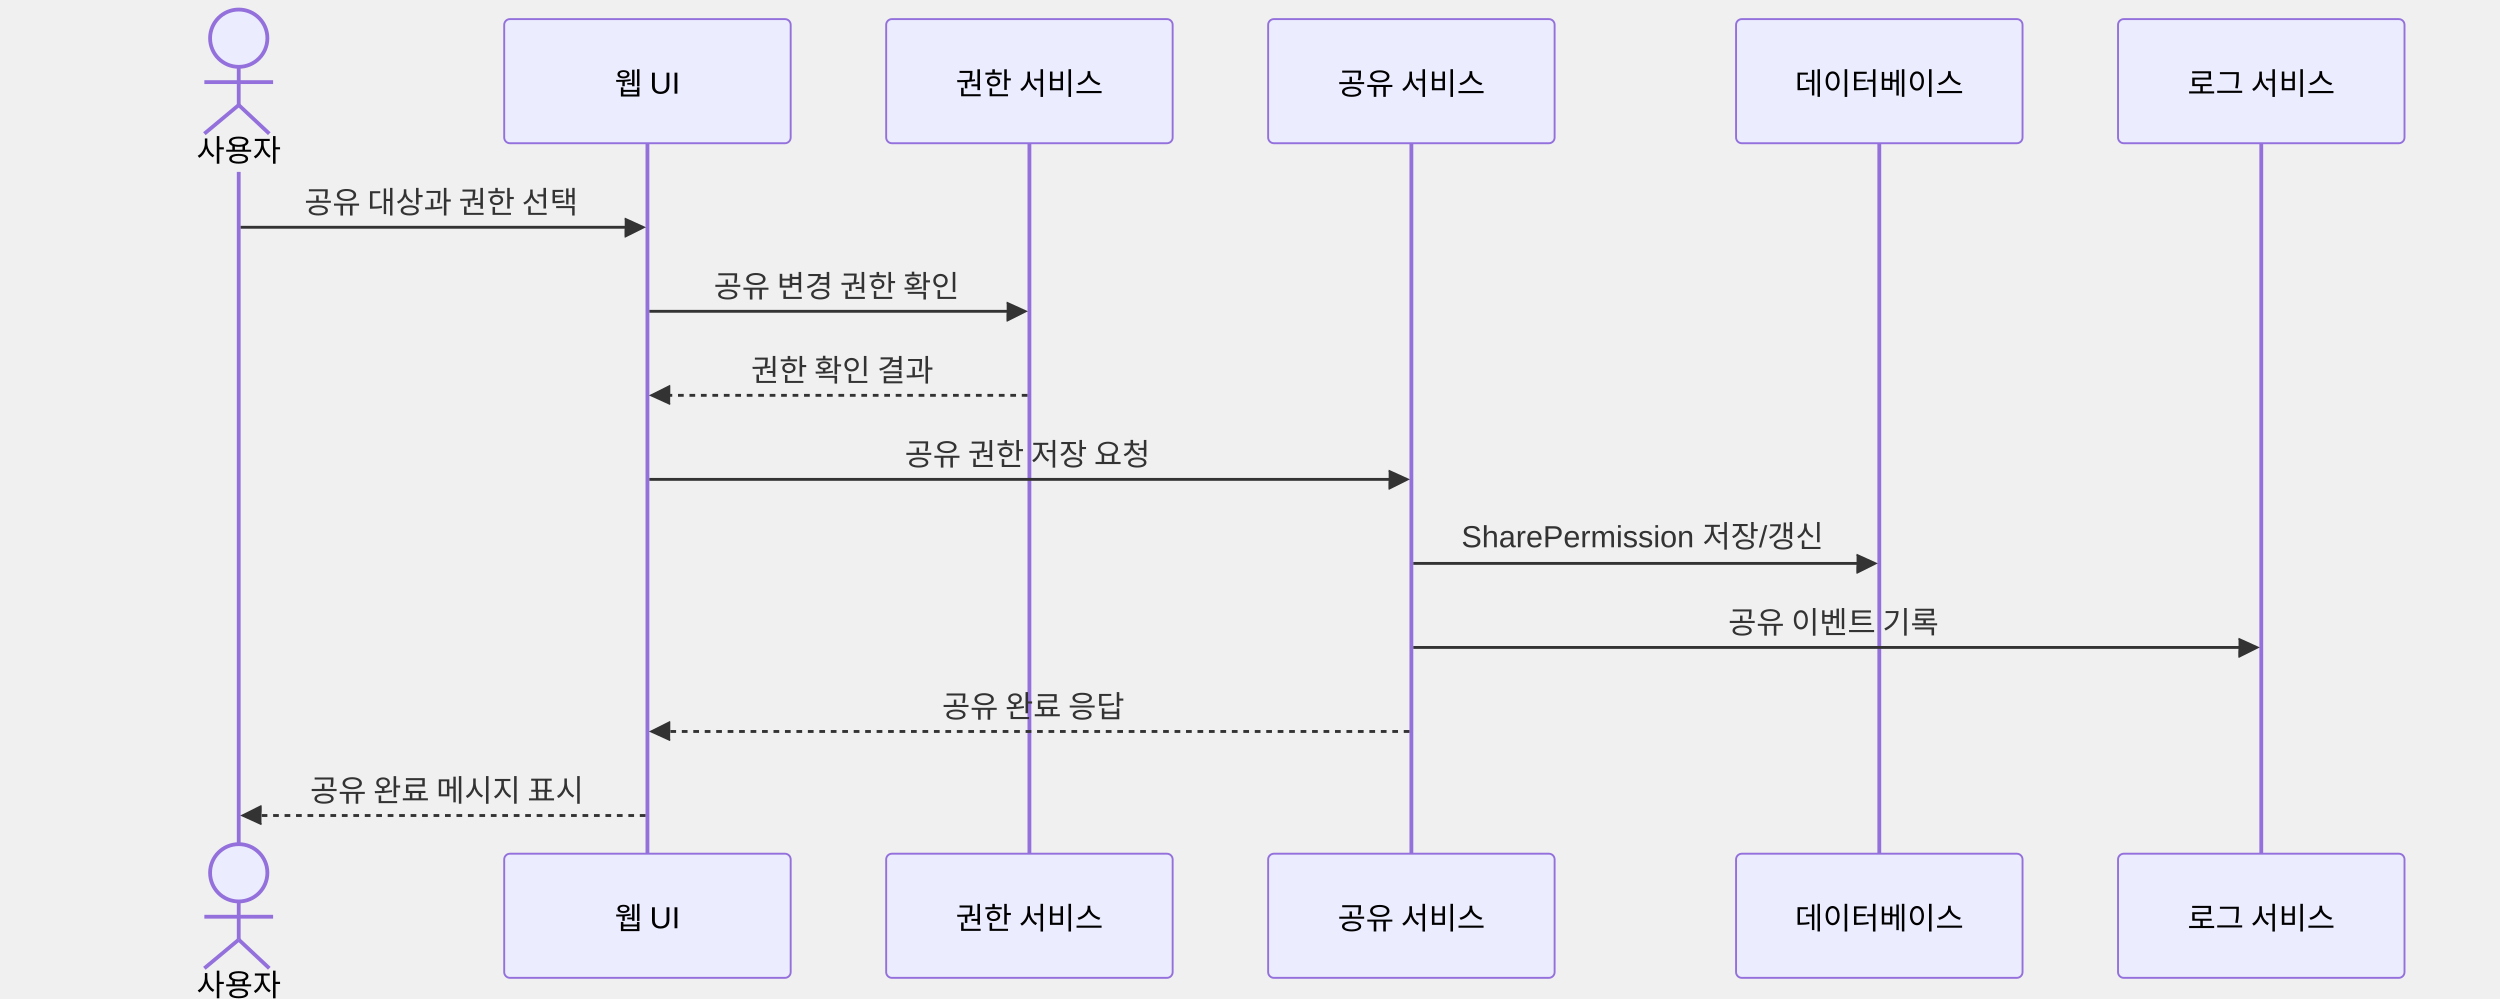
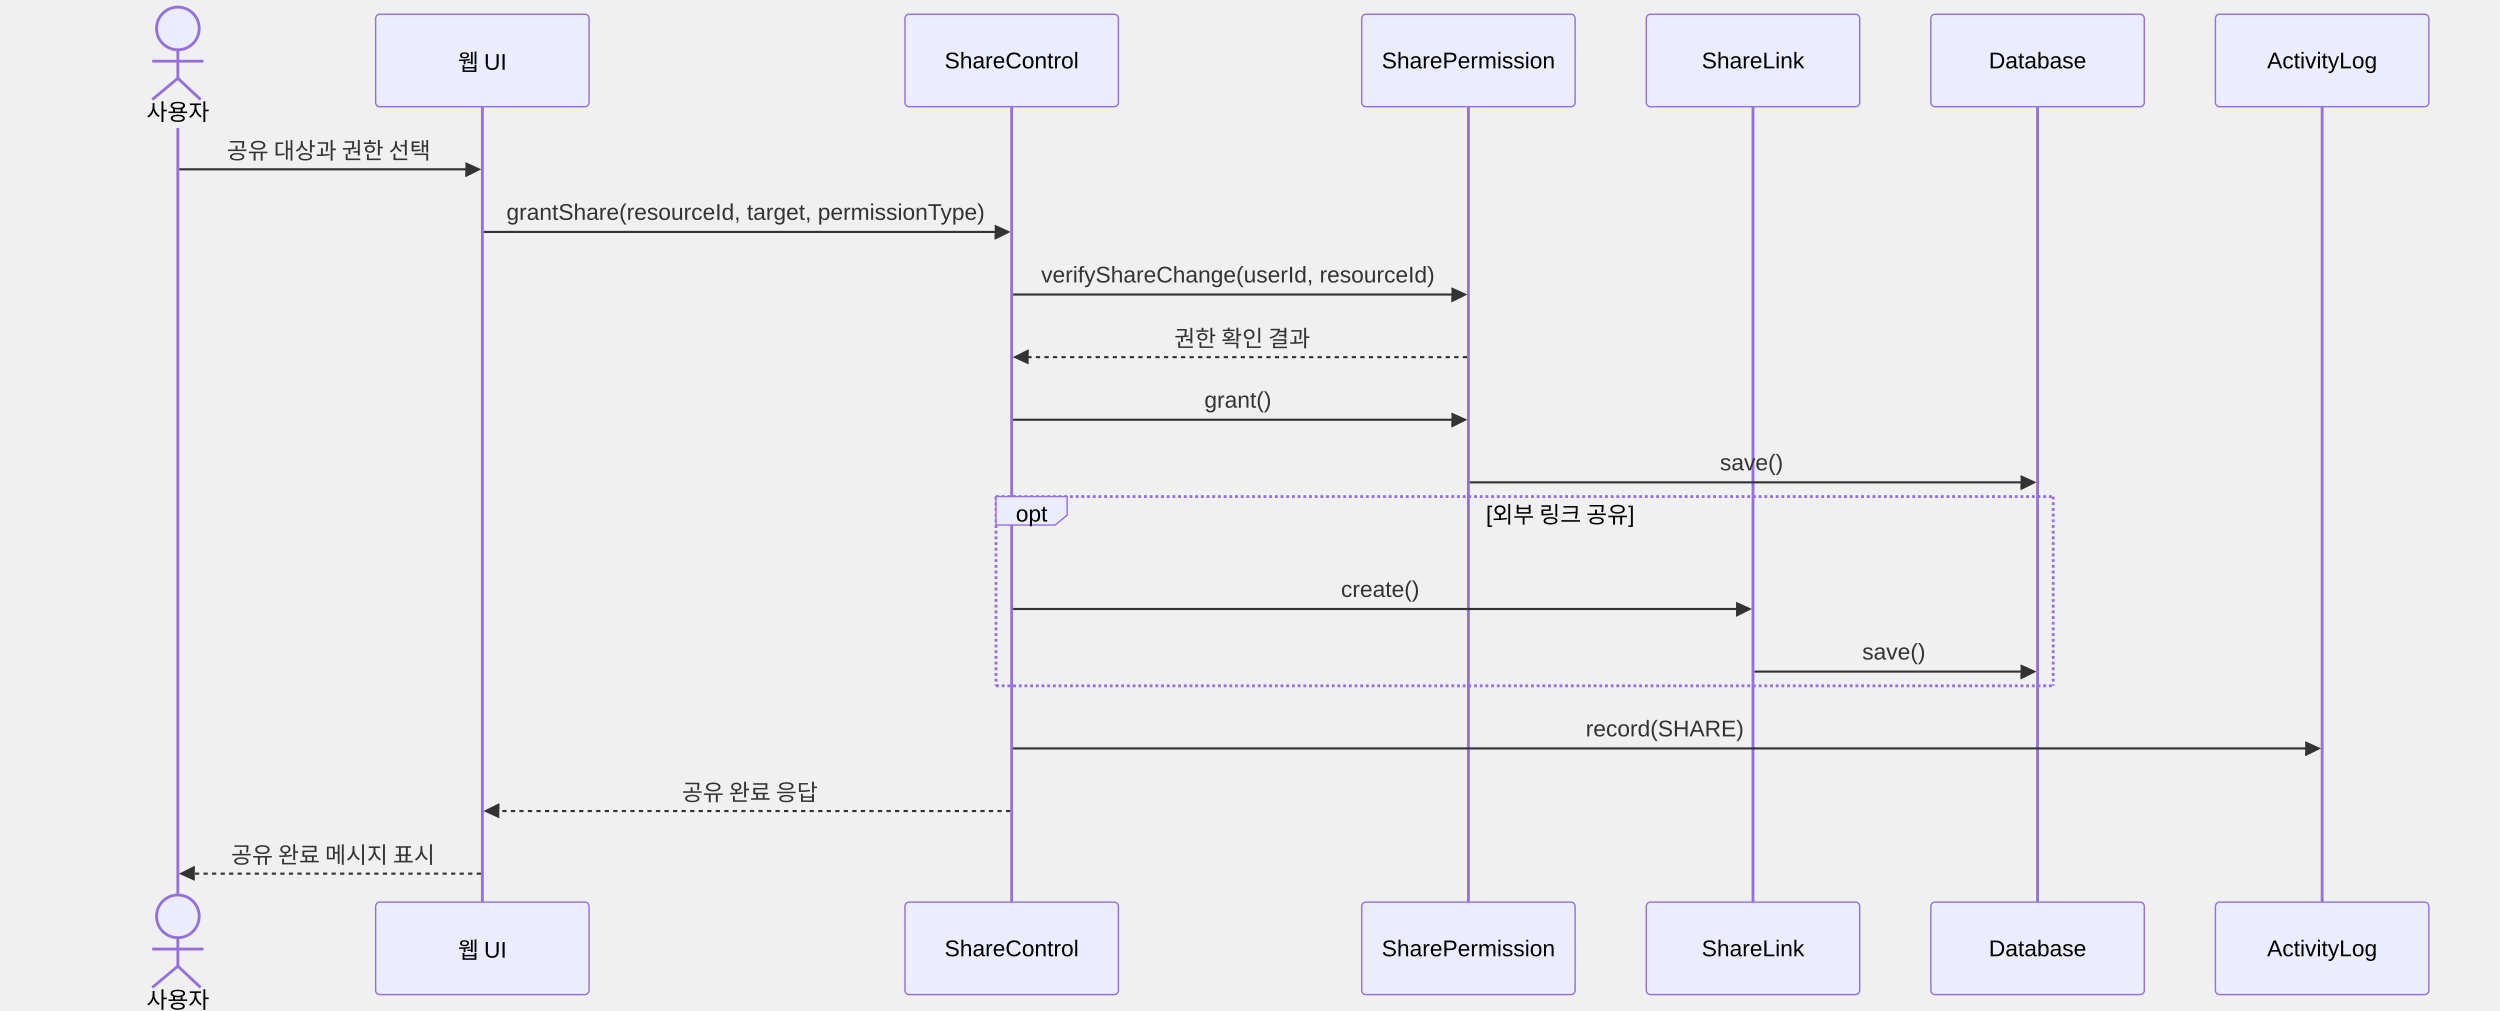
- <svg xmlns="http://www.w3.org/2000/svg" id="my-svg" width="100%" style="max-width: 1309px; background-color: white;" viewBox="-50 -10 1309 523" role="graphics-document document" aria-roledescription="sequence">
-   <g>
-     <rect x="1059" y="437" fill="#eaeaea" stroke="#666" width="150" height="65" name="Log" rx="3" ry="3" class="actor actor-bottom" />
-     <text x="1134" y="469.5" dominant-baseline="central" alignment-baseline="central" class="actor actor-box" style="text-anchor: middle; font-size: 16px; font-weight: 400;">
-       <tspan x="1134" dy="0">로그 서비스</tspan>
-     </text>
-   </g>
-   <g>
-     <rect x="859" y="437" fill="#eaeaea" stroke="#666" width="150" height="65" name="DB" rx="3" ry="3" class="actor actor-bottom" />
-     <text x="934" y="469.5" dominant-baseline="central" alignment-baseline="central" class="actor actor-box" style="text-anchor: middle; font-size: 16px; font-weight: 400;">
-       <tspan x="934" dy="0">데이터베이스</tspan>
-     </text>
-   </g>
-   <g>
-     <rect x="614" y="437" fill="#eaeaea" stroke="#666" width="150" height="65" name="Share" rx="3" ry="3" class="actor actor-bottom" />
-     <text x="689" y="469.5" dominant-baseline="central" alignment-baseline="central" class="actor actor-box" style="text-anchor: middle; font-size: 16px; font-weight: 400;">
-       <tspan x="689" dy="0">공유 서비스</tspan>
-     </text>
-   </g>
-   <g>
-     <rect x="414" y="437" fill="#eaeaea" stroke="#666" width="150" height="65" name="Auth" rx="3" ry="3" class="actor actor-bottom" />
-     <text x="489" y="469.5" dominant-baseline="central" alignment-baseline="central" class="actor actor-box" style="text-anchor: middle; font-size: 16px; font-weight: 400;">
-       <tspan x="489" dy="0">권한 서비스</tspan>
-     </text>
-   </g>
-   <g>
-     <rect x="214" y="437" fill="#eaeaea" stroke="#666" width="150" height="65" name="UI" rx="3" ry="3" class="actor actor-bottom" />
-     <text x="289" y="469.5" dominant-baseline="central" alignment-baseline="central" class="actor actor-box" style="text-anchor: middle; font-size: 16px; font-weight: 400;">
+ <svg xmlns="http://www.w3.org/2000/svg" id="my-svg" width="100%" style="max-width: 1757px; background-color: white;" viewBox="-50 -10 1757 710" role="graphics-document document" aria-roledescription="sequence">
+   <g>
+     <rect x="1507" y="624" fill="#eaeaea" stroke="#666" width="150" height="65" name="Log" rx="3" ry="3" class="actor actor-bottom" />
+     <text x="1582" y="656.5" dominant-baseline="central" alignment-baseline="central" class="actor actor-box" style="text-anchor: middle; font-size: 16px; font-weight: 400;">
+       <tspan x="1582" dy="0">ActivityLog</tspan>
+     </text>
+   </g>
+   <g>
+     <rect x="1307" y="624" fill="#eaeaea" stroke="#666" width="150" height="65" name="DB" rx="3" ry="3" class="actor actor-bottom" />
+     <text x="1382" y="656.5" dominant-baseline="central" alignment-baseline="central" class="actor actor-box" style="text-anchor: middle; font-size: 16px; font-weight: 400;">
+       <tspan x="1382" dy="0">Database</tspan>
+     </text>
+   </g>
+   <g>
+     <rect x="1107" y="624" fill="#eaeaea" stroke="#666" width="150" height="65" name="SLink" rx="3" ry="3" class="actor actor-bottom" />
+     <text x="1182" y="656.5" dominant-baseline="central" alignment-baseline="central" class="actor actor-box" style="text-anchor: middle; font-size: 16px; font-weight: 400;">
+       <tspan x="1182" dy="0">ShareLink</tspan>
+     </text>
+   </g>
+   <g>
+     <rect x="907" y="624" fill="#eaeaea" stroke="#666" width="150" height="65" name="Perm" rx="3" ry="3" class="actor actor-bottom" />
+     <text x="982" y="656.5" dominant-baseline="central" alignment-baseline="central" class="actor actor-box" style="text-anchor: middle; font-size: 16px; font-weight: 400;">
+       <tspan x="982" dy="0">SharePermission</tspan>
+     </text>
+   </g>
+   <g>
+     <rect x="586" y="624" fill="#eaeaea" stroke="#666" width="150" height="65" name="Ctrl" rx="3" ry="3" class="actor actor-bottom" />
+     <text x="661" y="656.5" dominant-baseline="central" alignment-baseline="central" class="actor actor-box" style="text-anchor: middle; font-size: 16px; font-weight: 400;">
+       <tspan x="661" dy="0">ShareControl</tspan>
+     </text>
+   </g>
+   <g>
+     <rect x="214" y="624" fill="#eaeaea" stroke="#666" width="150" height="65" name="UI" rx="3" ry="3" class="actor actor-bottom" />
+     <text x="289" y="656.5" dominant-baseline="central" alignment-baseline="central" class="actor actor-box" style="text-anchor: middle; font-size: 16px; font-weight: 400;">
      <tspan x="289" dy="0">웹 UI</tspan>
    </text>
  </g>
  <g />
  <g>
-     <line id="actor5" x1="1134" y1="65" x2="1134" y2="437" class="actor-line 200" stroke-width="0.5px" stroke="#999" name="Log" data-et="life-line" data-id="Log" />
-     <g id="root-5" data-et="participant" data-type="participant" data-id="Log">
-       <rect x="1059" y="0" fill="#eaeaea" stroke="#666" width="150" height="65" name="Log" rx="3" ry="3" class="actor actor-top" />
-       <text x="1134" y="32.5" dominant-baseline="central" alignment-baseline="central" class="actor actor-box" style="text-anchor: middle; font-size: 16px; font-weight: 400;">
-         <tspan x="1134" dy="0">로그 서비스</tspan>
-       </text>
-     </g>
-   </g>
-   <g>
-     <line id="actor4" x1="934" y1="65" x2="934" y2="437" class="actor-line 200" stroke-width="0.5px" stroke="#999" name="DB" data-et="life-line" data-id="DB" />
-     <g id="root-4" data-et="participant" data-type="participant" data-id="DB">
-       <rect x="859" y="0" fill="#eaeaea" stroke="#666" width="150" height="65" name="DB" rx="3" ry="3" class="actor actor-top" />
-       <text x="934" y="32.5" dominant-baseline="central" alignment-baseline="central" class="actor actor-box" style="text-anchor: middle; font-size: 16px; font-weight: 400;">
-         <tspan x="934" dy="0">데이터베이스</tspan>
-       </text>
-     </g>
-   </g>
-   <g>
-     <line id="actor3" x1="689" y1="65" x2="689" y2="437" class="actor-line 200" stroke-width="0.5px" stroke="#999" name="Share" data-et="life-line" data-id="Share" />
-     <g id="root-3" data-et="participant" data-type="participant" data-id="Share">
-       <rect x="614" y="0" fill="#eaeaea" stroke="#666" width="150" height="65" name="Share" rx="3" ry="3" class="actor actor-top" />
-       <text x="689" y="32.5" dominant-baseline="central" alignment-baseline="central" class="actor actor-box" style="text-anchor: middle; font-size: 16px; font-weight: 400;">
-         <tspan x="689" dy="0">공유 서비스</tspan>
-       </text>
-     </g>
-   </g>
-   <g>
-     <line id="actor2" x1="489" y1="65" x2="489" y2="437" class="actor-line 200" stroke-width="0.5px" stroke="#999" name="Auth" data-et="life-line" data-id="Auth" />
-     <g id="root-2" data-et="participant" data-type="participant" data-id="Auth">
-       <rect x="414" y="0" fill="#eaeaea" stroke="#666" width="150" height="65" name="Auth" rx="3" ry="3" class="actor actor-top" />
-       <text x="489" y="32.5" dominant-baseline="central" alignment-baseline="central" class="actor actor-box" style="text-anchor: middle; font-size: 16px; font-weight: 400;">
-         <tspan x="489" dy="0">권한 서비스</tspan>
-       </text>
-     </g>
-   </g>
-   <g>
-     <line id="actor1" x1="289" y1="65" x2="289" y2="437" class="actor-line 200" stroke-width="0.5px" stroke="#999" name="UI" data-et="life-line" data-id="UI" />
+     <line id="actor6" x1="1582" y1="65" x2="1582" y2="624" class="actor-line 200" stroke-width="0.5px" stroke="#999" name="Log" data-et="life-line" data-id="Log" />
+     <g id="root-6" data-et="participant" data-type="participant" data-id="Log">
+       <rect x="1507" y="0" fill="#eaeaea" stroke="#666" width="150" height="65" name="Log" rx="3" ry="3" class="actor actor-top" />
+       <text x="1582" y="32.5" dominant-baseline="central" alignment-baseline="central" class="actor actor-box" style="text-anchor: middle; font-size: 16px; font-weight: 400;">
+         <tspan x="1582" dy="0">ActivityLog</tspan>
+       </text>
+     </g>
+   </g>
+   <g>
+     <line id="actor5" x1="1382" y1="65" x2="1382" y2="624" class="actor-line 200" stroke-width="0.5px" stroke="#999" name="DB" data-et="life-line" data-id="DB" />
+     <g id="root-5" data-et="participant" data-type="participant" data-id="DB">
+       <rect x="1307" y="0" fill="#eaeaea" stroke="#666" width="150" height="65" name="DB" rx="3" ry="3" class="actor actor-top" />
+       <text x="1382" y="32.5" dominant-baseline="central" alignment-baseline="central" class="actor actor-box" style="text-anchor: middle; font-size: 16px; font-weight: 400;">
+         <tspan x="1382" dy="0">Database</tspan>
+       </text>
+     </g>
+   </g>
+   <g>
+     <line id="actor4" x1="1182" y1="65" x2="1182" y2="624" class="actor-line 200" stroke-width="0.5px" stroke="#999" name="SLink" data-et="life-line" data-id="SLink" />
+     <g id="root-4" data-et="participant" data-type="participant" data-id="SLink">
+       <rect x="1107" y="0" fill="#eaeaea" stroke="#666" width="150" height="65" name="SLink" rx="3" ry="3" class="actor actor-top" />
+       <text x="1182" y="32.5" dominant-baseline="central" alignment-baseline="central" class="actor actor-box" style="text-anchor: middle; font-size: 16px; font-weight: 400;">
+         <tspan x="1182" dy="0">ShareLink</tspan>
+       </text>
+     </g>
+   </g>
+   <g>
+     <line id="actor3" x1="982" y1="65" x2="982" y2="624" class="actor-line 200" stroke-width="0.5px" stroke="#999" name="Perm" data-et="life-line" data-id="Perm" />
+     <g id="root-3" data-et="participant" data-type="participant" data-id="Perm">
+       <rect x="907" y="0" fill="#eaeaea" stroke="#666" width="150" height="65" name="Perm" rx="3" ry="3" class="actor actor-top" />
+       <text x="982" y="32.5" dominant-baseline="central" alignment-baseline="central" class="actor actor-box" style="text-anchor: middle; font-size: 16px; font-weight: 400;">
+         <tspan x="982" dy="0">SharePermission</tspan>
+       </text>
+     </g>
+   </g>
+   <g>
+     <line id="actor2" x1="661" y1="65" x2="661" y2="624" class="actor-line 200" stroke-width="0.5px" stroke="#999" name="Ctrl" data-et="life-line" data-id="Ctrl" />
+     <g id="root-2" data-et="participant" data-type="participant" data-id="Ctrl">
+       <rect x="586" y="0" fill="#eaeaea" stroke="#666" width="150" height="65" name="Ctrl" rx="3" ry="3" class="actor actor-top" />
+       <text x="661" y="32.5" dominant-baseline="central" alignment-baseline="central" class="actor actor-box" style="text-anchor: middle; font-size: 16px; font-weight: 400;">
+         <tspan x="661" dy="0">ShareControl</tspan>
+       </text>
+     </g>
+   </g>
+   <g>
+     <line id="actor1" x1="289" y1="65" x2="289" y2="624" class="actor-line 200" stroke-width="0.5px" stroke="#999" name="UI" data-et="life-line" data-id="UI" />
    <g id="root-1" data-et="participant" data-type="participant" data-id="UI">
      <rect x="214" y="0" fill="#eaeaea" stroke="#666" width="150" height="65" name="UI" rx="3" ry="3" class="actor actor-top" />
      <text x="289" y="32.5" dominant-baseline="central" alignment-baseline="central" class="actor actor-box" style="text-anchor: middle; font-size: 16px; font-weight: 400;">
        <tspan x="289" dy="0">웹 UI</tspan>
      </text>
    </g>
  </g>
  <g>
-     <line id="actor0" x1="75" y1="80" x2="75" y2="437" class="actor-line 200" stroke-width="0.5px" stroke="#999" name="사용자" data-et="life-line" data-id="사용자" />
+     <line id="actor0" x1="75" y1="80" x2="75" y2="624" class="actor-line 200" stroke-width="0.5px" stroke="#999" name="사용자" data-et="life-line" data-id="사용자" />
  </g>
  <style>#my-svg{font-family:"trebuchet ms",verdana,arial,sans-serif;font-size:16px;fill:#333;}@keyframes edge-animation-frame{from{stroke-dashoffset:0;}}@keyframes dash{to{stroke-dashoffset:0;}}#my-svg .edge-animation-slow{stroke-dasharray:9,5!important;stroke-dashoffset:900;animation:dash 50s linear infinite;stroke-linecap:round;}#my-svg .edge-animation-fast{stroke-dasharray:9,5!important;stroke-dashoffset:900;animation:dash 20s linear infinite;stroke-linecap:round;}#my-svg .error-icon{fill:#552222;}#my-svg .error-text{fill:#552222;stroke:#552222;}#my-svg .edge-thickness-normal{stroke-width:1px;}#my-svg .edge-thickness-thick{stroke-width:3.5px;}#my-svg .edge-pattern-solid{stroke-dasharray:0;}#my-svg .edge-thickness-invisible{stroke-width:0;fill:none;}#my-svg .edge-pattern-dashed{stroke-dasharray:3;}#my-svg .edge-pattern-dotted{stroke-dasharray:2;}#my-svg .marker{fill:#333333;stroke:#333333;}#my-svg .marker.cross{stroke:#333333;}#my-svg svg{font-family:"trebuchet ms",verdana,arial,sans-serif;font-size:16px;}#my-svg p{margin:0;}#my-svg .actor{stroke:#9370DB;fill:#ECECFF;stroke-width:1;}#my-svg rect.actor.outer-path[data-look="neo"]{filter:drop-shadow(1px 2px 2px rgba(185, 185, 185, 1));}#my-svg rect.note[data-look="neo"]{stroke:#aaaa33;fill:#fff5ad;filter:drop-shadow(1px 2px 2px rgba(185, 185, 185, 1));}#my-svg text.actor&gt;tspan{fill:black;stroke:none;}#my-svg .actor-line{stroke:#9370DB;}#my-svg .innerArc{stroke-width:1.5;stroke-dasharray:none;}#my-svg .messageLine0{stroke-width:1.5;stroke-dasharray:none;stroke:#333;}#my-svg .messageLine1{stroke-width:1.5;stroke-dasharray:2,2;stroke:#333;}#my-svg [id$="-arrowhead"] path{fill:#333;stroke:#333;}#my-svg .sequenceNumber{fill:white;}#my-svg [id$="-sequencenumber"]{fill:#333;}#my-svg [id$="-crosshead"] path{fill:#333;stroke:#333;}#my-svg .messageText{fill:#333;stroke:none;}#my-svg .labelBox{stroke:#9370DB;fill:#ECECFF;filter:none;}#my-svg .labelText,#my-svg .labelText&gt;tspan{fill:black;stroke:none;}#my-svg .loopText,#my-svg .loopText&gt;tspan{fill:black;stroke:none;}#my-svg .sectionTitle,#my-svg .sectionTitle&gt;tspan{fill:black;stroke:none;}#my-svg .loopLine{stroke-width:2px;stroke-dasharray:2,2;stroke:#9370DB;fill:#9370DB;}#my-svg .note{stroke:#aaaa33;fill:#fff5ad;}#my-svg .noteText,#my-svg .noteText&gt;tspan{fill:black;stroke:none;font-weight:normal;}#my-svg .activation0{fill:#f4f4f4;stroke:#666;}#my-svg .activation1{fill:#f4f4f4;stroke:#666;}#my-svg .activation2{fill:#f4f4f4;stroke:#666;}#my-svg .actorPopupMenu{position:absolute;}#my-svg .actorPopupMenuPanel{position:absolute;fill:#ECECFF;box-shadow:0px 8px 16px 0px rgba(0,0,0,0.2);filter:drop-shadow(3px 5px 2px rgb(0 0 0 / 0.4));}#my-svg .actor-man circle,#my-svg line{fill:#ECECFF;stroke-width:2px;}#my-svg g rect.rect{filter:drop-shadow(1px 2px 2px rgba(185, 185, 185, 1));stroke:#9370DB;}#my-svg .node .neo-node{stroke:#9370DB;}#my-svg [data-look="neo"].node rect,#my-svg [data-look="neo"].cluster rect,#my-svg [data-look="neo"].node polygon{stroke:#9370DB;filter:drop-shadow(1px 2px 2px rgba(185, 185, 185, 1));}#my-svg [data-look="neo"].node path{stroke:#9370DB;stroke-width:1px;}#my-svg [data-look="neo"].node .outer-path{filter:drop-shadow(1px 2px 2px rgba(185, 185, 185, 1));}#my-svg [data-look="neo"].node .neo-line path{stroke:#9370DB;filter:none;}#my-svg [data-look="neo"].node circle{stroke:#9370DB;filter:drop-shadow(1px 2px 2px rgba(185, 185, 185, 1));}#my-svg [data-look="neo"].node circle .state-start{fill:#000000;}#my-svg [data-look="neo"].icon-shape .icon{fill:#9370DB;filter:drop-shadow(1px 2px 2px rgba(185, 185, 185, 1));}#my-svg [data-look="neo"].icon-shape .icon-neo path{stroke:#9370DB;filter:drop-shadow(1px 2px 2px rgba(185, 185, 185, 1));}#my-svg :root{--mermaid-font-family:"trebuchet ms",verdana,arial,sans-serif;}</style>
  <g />
  <defs>
    <symbol id="my-svg-computer" width="24" height="24">
      <path transform="scale(.5)" d="M2 2v13h20v-13h-20zm18 11h-16v-9h16v9zm-10.228 6l.466-1h3.524l.467 1h-4.457zm14.228 3h-24l2-6h2.104l-1.33 4h18.45l-1.297-4h2.073l2 6zm-5-10h-14v-7h14v7z" />
    </symbol>
  </defs>
  <defs>
    <symbol id="my-svg-database" fill-rule="evenodd" clip-rule="evenodd">
      <path transform="scale(.5)" d="M12.258.001l.256.004.255.005.253.008.251.01.249.012.247.015.246.016.242.019.241.02.239.023.236.024.233.027.231.028.229.031.225.032.223.034.22.036.217.038.214.04.211.041.208.043.205.045.201.046.198.048.194.05.191.051.187.053.183.054.18.056.175.057.172.059.168.06.163.061.16.063.155.064.15.066.074.033.073.033.071.034.07.034.069.035.068.035.067.035.066.035.064.036.064.036.062.036.06.036.06.037.058.037.058.037.055.038.055.038.053.038.052.038.051.039.05.039.048.039.047.039.045.04.044.04.043.04.041.04.04.041.039.041.037.041.036.041.034.041.033.042.032.042.03.042.029.042.027.042.026.043.024.043.023.043.021.043.02.043.018.044.017.043.015.044.013.044.012.044.011.045.009.044.007.045.006.045.004.045.002.045.001.045v17l-.001.045-.002.045-.004.045-.006.045-.007.045-.009.044-.011.045-.012.044-.013.044-.015.044-.017.043-.018.044-.02.043-.021.043-.023.043-.024.043-.026.043-.027.042-.029.042-.03.042-.032.042-.033.042-.034.041-.036.041-.037.041-.039.041-.04.041-.041.04-.043.04-.044.04-.045.04-.047.039-.048.039-.05.039-.051.039-.052.038-.053.038-.055.038-.055.038-.058.037-.058.037-.06.037-.06.036-.062.036-.064.036-.064.036-.066.035-.067.035-.068.035-.069.035-.07.034-.071.034-.073.033-.074.033-.15.066-.155.064-.16.063-.163.061-.168.06-.172.059-.175.057-.18.056-.183.054-.187.053-.191.051-.194.05-.198.048-.201.046-.205.045-.208.043-.211.041-.214.04-.217.038-.22.036-.223.034-.225.032-.229.031-.231.028-.233.027-.236.024-.239.023-.241.02-.242.019-.246.016-.247.015-.249.012-.251.01-.253.008-.255.005-.256.004-.258.001-.258-.001-.256-.004-.255-.005-.253-.008-.251-.01-.249-.012-.247-.015-.245-.016-.243-.019-.241-.02-.238-.023-.236-.024-.234-.027-.231-.028-.228-.031-.226-.032-.223-.034-.22-.036-.217-.038-.214-.04-.211-.041-.208-.043-.204-.045-.201-.046-.198-.048-.195-.05-.19-.051-.187-.053-.184-.054-.179-.056-.176-.057-.172-.059-.167-.06-.164-.061-.159-.063-.155-.064-.151-.066-.074-.033-.072-.033-.072-.034-.07-.034-.069-.035-.068-.035-.067-.035-.066-.035-.064-.036-.063-.036-.062-.036-.061-.036-.06-.037-.058-.037-.057-.037-.056-.038-.055-.038-.053-.038-.052-.038-.051-.039-.049-.039-.049-.039-.046-.039-.046-.04-.044-.04-.043-.04-.041-.04-.04-.041-.039-.041-.037-.041-.036-.041-.034-.041-.033-.042-.032-.042-.03-.042-.029-.042-.027-.042-.026-.043-.024-.043-.023-.043-.021-.043-.02-.043-.018-.044-.017-.043-.015-.044-.013-.044-.012-.044-.011-.045-.009-.044-.007-.045-.006-.045-.004-.045-.002-.045-.001-.045v-17l.001-.045.002-.045.004-.045.006-.045.007-.045.009-.044.011-.045.012-.044.013-.044.015-.044.017-.043.018-.044.02-.043.021-.043.023-.043.024-.043.026-.043.027-.042.029-.042.03-.042.032-.042.033-.042.034-.041.036-.041.037-.041.039-.041.04-.041.041-.04.043-.04.044-.04.046-.04.046-.039.049-.039.049-.039.051-.039.052-.038.053-.038.055-.038.056-.038.057-.037.058-.037.06-.037.061-.036.062-.036.063-.036.064-.036.066-.035.067-.035.068-.035.069-.035.07-.034.072-.034.072-.033.074-.033.151-.066.155-.064.159-.063.164-.061.167-.06.172-.059.176-.057.179-.056.184-.054.187-.053.19-.051.195-.05.198-.048.201-.046.204-.045.208-.043.211-.041.214-.04.217-.038.22-.036.223-.034.226-.032.228-.031.231-.028.234-.027.236-.024.238-.023.241-.02.243-.019.245-.016.247-.015.249-.012.251-.01.253-.008.255-.005.256-.004.258-.001.258.001zm-9.258 20.499v.01l.001.021.003.021.004.022.005.021.006.022.007.022.009.023.01.022.011.023.012.023.013.023.015.023.016.024.017.023.018.024.019.024.021.024.022.025.023.024.024.025.052.049.056.05.061.051.066.051.07.051.075.051.079.052.084.052.088.052.092.052.097.052.102.051.105.052.11.052.114.051.119.051.123.051.127.05.131.05.135.05.139.048.144.049.147.047.152.047.155.047.16.045.163.045.167.043.171.043.176.041.178.041.183.039.187.039.19.037.194.035.197.035.202.033.204.031.209.03.212.029.216.027.219.025.222.024.226.021.23.02.233.018.236.016.24.015.243.012.246.01.249.008.253.005.256.004.259.001.26-.001.257-.004.254-.005.25-.008.247-.011.244-.012.241-.014.237-.016.233-.018.231-.021.226-.021.224-.024.22-.026.216-.027.212-.028.21-.031.205-.031.202-.034.198-.034.194-.036.191-.037.187-.039.183-.04.179-.04.175-.042.172-.043.168-.044.163-.045.16-.046.155-.046.152-.047.148-.048.143-.049.139-.049.136-.05.131-.05.126-.05.123-.051.118-.052.114-.051.11-.052.106-.052.101-.052.096-.052.092-.052.088-.053.083-.051.079-.052.074-.052.07-.051.065-.051.06-.051.056-.05.051-.05.023-.024.023-.025.021-.024.02-.024.019-.024.018-.024.017-.024.015-.023.014-.024.013-.023.012-.023.01-.023.01-.022.008-.022.006-.022.006-.022.004-.022.004-.021.001-.021.001-.021v-4.127l-.077.055-.08.053-.083.054-.085.053-.087.052-.09.052-.093.051-.095.05-.097.05-.1.049-.102.049-.105.048-.106.047-.109.047-.111.046-.114.045-.115.045-.118.044-.12.043-.122.042-.124.042-.126.041-.128.04-.13.04-.132.038-.134.038-.135.037-.138.037-.139.035-.142.035-.143.034-.144.033-.147.032-.148.031-.15.03-.151.03-.153.029-.154.027-.156.027-.158.026-.159.025-.161.024-.162.023-.163.022-.165.021-.166.02-.167.019-.169.018-.169.017-.171.016-.173.015-.173.014-.175.013-.175.012-.177.011-.178.01-.179.008-.179.008-.181.006-.182.005-.182.004-.184.003-.184.002h-.37l-.184-.002-.184-.003-.182-.004-.182-.005-.181-.006-.179-.008-.179-.008-.178-.01-.176-.011-.176-.012-.175-.013-.173-.014-.172-.015-.171-.016-.17-.017-.169-.018-.167-.019-.166-.02-.165-.021-.163-.022-.162-.023-.161-.024-.159-.025-.157-.026-.156-.027-.155-.027-.153-.029-.151-.03-.15-.03-.148-.031-.146-.032-.145-.033-.143-.034-.141-.035-.14-.035-.137-.037-.136-.037-.134-.038-.132-.038-.13-.04-.128-.04-.126-.041-.124-.042-.122-.042-.12-.044-.117-.043-.116-.045-.113-.045-.112-.046-.109-.047-.106-.047-.105-.048-.102-.049-.1-.049-.097-.05-.095-.05-.093-.052-.09-.051-.087-.052-.085-.053-.083-.054-.08-.054-.077-.054v4.127zm0-5.654v.011l.001.021.003.021.004.021.005.022.006.022.007.022.009.022.01.022.011.023.012.023.013.023.015.024.016.023.017.024.018.024.019.024.021.024.022.024.023.025.024.024.052.05.056.05.061.05.066.051.07.051.075.052.079.051.084.052.088.052.092.052.097.052.102.052.105.052.11.051.114.051.119.052.123.05.127.051.131.05.135.049.139.049.144.048.147.048.152.047.155.046.16.045.163.045.167.044.171.042.176.042.178.04.183.04.187.038.19.037.194.036.197.034.202.033.204.032.209.03.212.028.216.027.219.025.222.024.226.022.23.02.233.018.236.016.24.014.243.012.246.01.249.008.253.006.256.003.259.001.26-.001.257-.003.254-.006.25-.008.247-.01.244-.012.241-.015.237-.016.233-.018.231-.02.226-.022.224-.024.22-.025.216-.027.212-.029.21-.03.205-.032.202-.033.198-.035.194-.036.191-.037.187-.039.183-.039.179-.041.175-.042.172-.043.168-.044.163-.045.16-.045.155-.047.152-.047.148-.048.143-.048.139-.05.136-.049.131-.05.126-.051.123-.051.118-.051.114-.052.11-.052.106-.052.101-.052.096-.052.092-.052.088-.052.083-.052.079-.052.074-.051.07-.052.065-.051.06-.05.056-.051.051-.049.023-.025.023-.024.021-.025.02-.024.019-.024.018-.024.017-.024.015-.023.014-.023.013-.024.012-.022.01-.023.01-.023.008-.022.006-.022.006-.022.004-.021.004-.022.001-.021.001-.021v-4.139l-.077.054-.08.054-.083.054-.085.052-.087.053-.09.051-.093.051-.095.051-.097.05-.1.049-.102.049-.105.048-.106.047-.109.047-.111.046-.114.045-.115.044-.118.044-.12.044-.122.042-.124.042-.126.041-.128.04-.13.039-.132.039-.134.038-.135.037-.138.036-.139.036-.142.035-.143.033-.144.033-.147.033-.148.031-.15.03-.151.03-.153.028-.154.028-.156.027-.158.026-.159.025-.161.024-.162.023-.163.022-.165.021-.166.02-.167.019-.169.018-.169.017-.171.016-.173.015-.173.014-.175.013-.175.012-.177.011-.178.009-.179.009-.179.007-.181.007-.182.005-.182.004-.184.003-.184.002h-.37l-.184-.002-.184-.003-.182-.004-.182-.005-.181-.007-.179-.007-.179-.009-.178-.009-.176-.011-.176-.012-.175-.013-.173-.014-.172-.015-.171-.016-.17-.017-.169-.018-.167-.019-.166-.02-.165-.021-.163-.022-.162-.023-.161-.024-.159-.025-.157-.026-.156-.027-.155-.028-.153-.028-.151-.03-.15-.03-.148-.031-.146-.033-.145-.033-.143-.033-.141-.035-.14-.036-.137-.036-.136-.037-.134-.038-.132-.039-.13-.039-.128-.04-.126-.041-.124-.042-.122-.043-.12-.043-.117-.044-.116-.044-.113-.046-.112-.046-.109-.046-.106-.047-.105-.048-.102-.049-.1-.049-.097-.05-.095-.051-.093-.051-.09-.051-.087-.053-.085-.052-.083-.054-.08-.054-.077-.054v4.139zm0-5.666v.011l.001.02.003.022.004.021.005.022.006.021.007.022.009.023.01.022.011.023.012.023.013.023.015.023.016.024.017.024.018.023.019.024.021.025.022.024.023.024.024.025.052.05.056.05.061.05.066.051.07.051.075.052.079.051.084.052.088.052.092.052.097.052.102.052.105.051.11.052.114.051.119.051.123.051.127.05.131.05.135.05.139.049.144.048.147.048.152.047.155.046.16.045.163.045.167.043.171.043.176.042.178.04.183.04.187.038.19.037.194.036.197.034.202.033.204.032.209.03.212.028.216.027.219.025.222.024.226.021.23.02.233.018.236.017.24.014.243.012.246.01.249.008.253.006.256.003.259.001.26-.001.257-.003.254-.006.25-.008.247-.01.244-.013.241-.014.237-.016.233-.018.231-.02.226-.022.224-.024.22-.025.216-.027.212-.029.21-.03.205-.032.202-.033.198-.035.194-.036.191-.037.187-.039.183-.039.179-.041.175-.042.172-.043.168-.044.163-.045.16-.045.155-.047.152-.047.148-.048.143-.049.139-.049.136-.049.131-.051.126-.05.123-.051.118-.052.114-.051.11-.052.106-.052.101-.052.096-.052.092-.052.088-.052.083-.052.079-.052.074-.052.07-.051.065-.051.06-.051.056-.05.051-.049.023-.025.023-.025.021-.024.02-.024.019-.024.018-.024.017-.024.015-.023.014-.024.013-.023.012-.023.01-.022.01-.023.008-.022.006-.022.006-.022.004-.022.004-.021.001-.021.001-.021v-4.153l-.077.054-.08.054-.083.053-.085.053-.087.053-.09.051-.093.051-.095.051-.097.05-.1.049-.102.048-.105.048-.106.048-.109.046-.111.046-.114.046-.115.044-.118.044-.12.043-.122.043-.124.042-.126.041-.128.04-.13.039-.132.039-.134.038-.135.037-.138.036-.139.036-.142.034-.143.034-.144.033-.147.032-.148.032-.15.03-.151.03-.153.028-.154.028-.156.027-.158.026-.159.024-.161.024-.162.023-.163.023-.165.021-.166.02-.167.019-.169.018-.169.017-.171.016-.173.015-.173.014-.175.013-.175.012-.177.01-.178.01-.179.009-.179.007-.181.006-.182.006-.182.004-.184.003-.184.001-.185.001-.185-.001-.184-.001-.184-.003-.182-.004-.182-.006-.181-.006-.179-.007-.179-.009-.178-.01-.176-.01-.176-.012-.175-.013-.173-.014-.172-.015-.171-.016-.17-.017-.169-.018-.167-.019-.166-.02-.165-.021-.163-.023-.162-.023-.161-.024-.159-.024-.157-.026-.156-.027-.155-.028-.153-.028-.151-.03-.15-.03-.148-.032-.146-.032-.145-.033-.143-.034-.141-.034-.14-.036-.137-.036-.136-.037-.134-.038-.132-.039-.13-.039-.128-.041-.126-.041-.124-.041-.122-.043-.12-.043-.117-.044-.116-.044-.113-.046-.112-.046-.109-.046-.106-.048-.105-.048-.102-.048-.1-.05-.097-.049-.095-.051-.093-.051-.09-.052-.087-.052-.085-.053-.083-.053-.08-.054-.077-.054v4.153zm8.74-8.179l-.257.004-.254.005-.25.008-.247.011-.244.012-.241.014-.237.016-.233.018-.231.021-.226.022-.224.023-.22.026-.216.027-.212.028-.21.031-.205.032-.202.033-.198.034-.194.036-.191.038-.187.038-.183.04-.179.041-.175.042-.172.043-.168.043-.163.045-.16.046-.155.046-.152.048-.148.048-.143.048-.139.049-.136.05-.131.05-.126.051-.123.051-.118.051-.114.052-.11.052-.106.052-.101.052-.096.052-.092.052-.088.052-.083.052-.079.052-.074.051-.07.052-.065.051-.06.05-.056.05-.051.05-.023.025-.023.024-.021.024-.02.025-.019.024-.018.024-.017.023-.015.024-.014.023-.013.023-.012.023-.01.023-.01.022-.008.022-.006.023-.006.021-.004.022-.004.021-.001.021-.001.021.001.021.001.021.004.021.004.022.006.021.006.023.008.022.01.022.01.023.012.023.013.023.014.023.015.024.017.023.018.024.019.024.02.025.021.024.023.024.023.025.051.05.056.05.06.05.065.051.07.052.074.051.079.052.083.052.088.052.092.052.096.052.101.052.106.052.11.052.114.052.118.051.123.051.126.051.131.05.136.05.139.049.143.048.148.048.152.048.155.046.16.046.163.045.168.043.172.043.175.042.179.041.183.04.187.038.191.038.194.036.198.034.202.033.205.032.21.031.212.028.216.027.22.026.224.023.226.022.231.021.233.018.237.016.241.014.244.012.247.011.25.008.254.005.257.004.26.001.26-.001.257-.004.254-.005.25-.008.247-.011.244-.012.241-.014.237-.016.233-.018.231-.021.226-.022.224-.023.22-.026.216-.027.212-.028.21-.031.205-.032.202-.033.198-.034.194-.036.191-.038.187-.038.183-.04.179-.041.175-.042.172-.043.168-.043.163-.045.16-.046.155-.046.152-.048.148-.048.143-.048.139-.049.136-.05.131-.05.126-.051.123-.051.118-.051.114-.052.11-.052.106-.052.101-.052.096-.052.092-.052.088-.052.083-.052.079-.052.074-.051.07-.052.065-.051.06-.05.056-.05.051-.05.023-.025.023-.024.021-.024.02-.025.019-.024.018-.024.017-.023.015-.024.014-.023.013-.023.012-.023.01-.023.01-.022.008-.022.006-.023.006-.021.004-.022.004-.021.001-.021.001-.021-.001-.021-.001-.021-.004-.021-.004-.022-.006-.021-.006-.023-.008-.022-.01-.022-.01-.023-.012-.023-.013-.023-.014-.023-.015-.024-.017-.023-.018-.024-.019-.024-.02-.025-.021-.024-.023-.024-.023-.025-.051-.05-.056-.05-.06-.05-.065-.051-.07-.052-.074-.051-.079-.052-.083-.052-.088-.052-.092-.052-.096-.052-.101-.052-.106-.052-.11-.052-.114-.052-.118-.051-.123-.051-.126-.051-.131-.05-.136-.05-.139-.049-.143-.048-.148-.048-.152-.048-.155-.046-.16-.046-.163-.045-.168-.043-.172-.043-.175-.042-.179-.041-.183-.04-.187-.038-.191-.038-.194-.036-.198-.034-.202-.033-.205-.032-.21-.031-.212-.028-.216-.027-.22-.026-.224-.023-.226-.022-.231-.021-.233-.018-.237-.016-.241-.014-.244-.012-.247-.011-.25-.008-.254-.005-.257-.004-.26-.001-.26.001z" />
    </symbol>
  </defs>
  <defs>
    <symbol id="my-svg-clock" width="24" height="24">
      <path transform="scale(.5)" d="M12 2c5.514 0 10 4.486 10 10s-4.486 10-10 10-10-4.486-10-10 4.486-10 10-10zm0-2c-6.627 0-12 5.373-12 12s5.373 12 12 12 12-5.373 12-12-5.373-12-12-12zm5.848 12.459c.202.038.202.333.001.372-1.907.361-6.045 1.111-6.547 1.111-.719 0-1.301-.582-1.301-1.301 0-.512.77-5.447 1.125-7.445.034-.192.312-.181.343.014l.985 6.238 5.394 1.011z" />
    </symbol>
  </defs>
  <defs>
    <marker id="my-svg-arrowhead" refX="7.9" refY="5" markerUnits="userSpaceOnUse" markerWidth="12" markerHeight="12" orient="auto-start-reverse">
      <path d="M -1 0 L 10 5 L 0 10 z" />
    </marker>
  </defs>
  <defs>
    <marker id="my-svg-crosshead" markerWidth="15" markerHeight="8" orient="auto" refX="4" refY="4.5">
      <path fill="none" stroke="#000000" stroke-width="1pt" d="M 1,2 L 6,7 M 6,2 L 1,7" style="stroke-dasharray: 0, 0;" />
    </marker>
  </defs>
  <defs>
    <marker id="my-svg-filled-head" refX="15.5" refY="7" markerWidth="20" markerHeight="28" orient="auto">
      <path d="M 18,7 L9,13 L14,7 L9,1 Z" />
    </marker>
  </defs>
  <defs>
    <marker id="my-svg-sequencenumber" refX="15" refY="15" markerWidth="60" markerHeight="40" orient="auto">
      <circle cx="15" cy="15" r="6" />
    </marker>
  </defs>
  <defs>
    <marker id="my-svg-solidTopArrowHead" refX="7.9" refY="7.25" markerUnits="userSpaceOnUse" markerWidth="12" markerHeight="12" orient="auto-start-reverse">
      <path d="M 0 0 L 10 8 L 0 8 z" />
    </marker>
  </defs>
  <defs>
    <marker id="my-svg-solidBottomArrowHead" refX="7.9" refY="0.75" markerUnits="userSpaceOnUse" markerWidth="12" markerHeight="12" orient="auto-start-reverse">
      <path d="M 0 0 L 10 0 L 0 8 z" />
    </marker>
  </defs>
  <defs>
    <marker id="my-svg-stickTopArrowHead" refX="7.5" refY="7" markerUnits="userSpaceOnUse" markerWidth="12" markerHeight="12" orient="auto-start-reverse">
      <path d="M 0 0 L 7 7" stroke="black" stroke-width="1.5" fill="none" />
    </marker>
  </defs>
  <defs>
    <marker id="my-svg-stickBottomArrowHead" refX="7.5" refY="0" markerUnits="userSpaceOnUse" markerWidth="12" markerHeight="12" orient="auto-start-reverse">
      <path d="M 0 7 L 7 0" stroke="black" stroke-width="1.5" fill="none" />
    </marker>
  </defs>
+   <g data-et="control-structure" data-id="i9">
+     <line x1="650" y1="339" x2="1393" y2="339" class="loopLine" />
+     <line x1="1393" y1="339" x2="1393" y2="472" class="loopLine" />
+     <line x1="650" y1="472" x2="1393" y2="472" class="loopLine" />
+     <line x1="650" y1="339" x2="650" y2="472" class="loopLine" />
+     <polygon points="650,339 700,339 700,352 691.6,359 650,359" class="labelBox" />
+     <text x="675" y="352" text-anchor="middle" dominant-baseline="middle" alignment-baseline="middle" class="labelText" style="font-size: 16px; font-weight: 400;">opt</text>
+     <text x="1046.5" y="357" text-anchor="middle" class="loopText" style="font-size: 16px; font-weight: 400;">
+       <tspan x="1046.5">[외부 링크 공유]</tspan>
+     </text>
+   </g>
  <g class="actor-man actor-top" name="사용자" data-et="participant" data-type="actor" data-id="사용자" style="stroke: rgb(147, 112, 219);">
    <line id="actor-man-torso0" x1="75" y1="25" x2="75" y2="45" />
    <line id="actor-man-arms0" x1="57" y1="33" x2="93" y2="33" />
    <line x1="57" y1="60" x2="75" y2="45" />
    <line x1="75" y1="45" x2="91" y2="60" />
    <circle cx="75" cy="10" r="15" width="150" height="65" />
    <text x="75" y="67.5" dominant-baseline="central" alignment-baseline="central" class="actor actor-man" style="text-anchor: middle; font-size: 16px; font-weight: 400;">
      <tspan x="75" dy="0">사용자</tspan>
    </text>
  </g>
  <text x="181" y="80" text-anchor="middle" dominant-baseline="middle" alignment-baseline="middle" class="messageText" dy="1em" style="font-size: 16px; font-weight: 400;">공유 대상과 권한 선택</text>
  <line x1="76" y1="109" x2="285" y2="109" class="messageLine0" data-et="message" data-id="i0" data-from="사용자" data-to="UI" stroke-width="2" stroke="none" marker-end="url(#my-svg-arrowhead)" style="fill: none;" />
-   <text x="388" y="124" text-anchor="middle" dominant-baseline="middle" alignment-baseline="middle" class="messageText" dy="1em" style="font-size: 16px; font-weight: 400;">공유 변경 권한 확인</text>
-   <line x1="290" y1="153" x2="485" y2="153" class="messageLine0" data-et="message" data-id="i1" data-from="UI" data-to="Auth" stroke-width="2" stroke="none" marker-end="url(#my-svg-arrowhead)" style="fill: none;" />
-   <text x="391" y="168" text-anchor="middle" dominant-baseline="middle" alignment-baseline="middle" class="messageText" dy="1em" style="font-size: 16px; font-weight: 400;">권한 확인 결과</text>
-   <line x1="488" y1="197" x2="293" y2="197" class="messageLine1" data-et="message" data-id="i2" data-from="Auth" data-to="UI" stroke-width="2" stroke="none" marker-end="url(#my-svg-arrowhead)" style="stroke-dasharray: 3, 3; fill: none;" />
-   <text x="488" y="212" text-anchor="middle" dominant-baseline="middle" alignment-baseline="middle" class="messageText" dy="1em" style="font-size: 16px; font-weight: 400;">공유 권한 저장 요청</text>
-   <line x1="290" y1="241" x2="685" y2="241" class="messageLine0" data-et="message" data-id="i3" data-from="UI" data-to="Share" stroke-width="2" stroke="none" marker-end="url(#my-svg-arrowhead)" style="fill: none;" />
-   <text x="810" y="256" text-anchor="middle" dominant-baseline="middle" alignment-baseline="middle" class="messageText" dy="1em" style="font-size: 16px; font-weight: 400;">SharePermission 저장/갱신</text>
-   <line x1="690" y1="285" x2="930" y2="285" class="messageLine0" data-et="message" data-id="i4" data-from="Share" data-to="DB" stroke-width="2" stroke="none" marker-end="url(#my-svg-arrowhead)" style="fill: none;" />
-   <text x="910" y="300" text-anchor="middle" dominant-baseline="middle" alignment-baseline="middle" class="messageText" dy="1em" style="font-size: 16px; font-weight: 400;">공유 이벤트 기록</text>
-   <line x1="690" y1="329" x2="1130" y2="329" class="messageLine0" data-et="message" data-id="i5" data-from="Share" data-to="Log" stroke-width="2" stroke="none" marker-end="url(#my-svg-arrowhead)" style="fill: none;" />
-   <text x="491" y="344" text-anchor="middle" dominant-baseline="middle" alignment-baseline="middle" class="messageText" dy="1em" style="font-size: 16px; font-weight: 400;">공유 완료 응답</text>
-   <line x1="688" y1="373" x2="293" y2="373" class="messageLine1" data-et="message" data-id="i6" data-from="Share" data-to="UI" stroke-width="2" stroke="none" marker-end="url(#my-svg-arrowhead)" style="stroke-dasharray: 3, 3; fill: none;" />
-   <text x="184" y="388" text-anchor="middle" dominant-baseline="middle" alignment-baseline="middle" class="messageText" dy="1em" style="font-size: 16px; font-weight: 400;">공유 완료 메시지 표시</text>
-   <line x1="288" y1="417" x2="79" y2="417" class="messageLine1" data-et="message" data-id="i7" data-from="UI" data-to="사용자" stroke-width="2" stroke="none" marker-end="url(#my-svg-arrowhead)" style="stroke-dasharray: 3, 3; fill: none;" />
+   <text x="474" y="124" text-anchor="middle" dominant-baseline="middle" alignment-baseline="middle" class="messageText" dy="1em" style="font-size: 16px; font-weight: 400;">grantShare(resourceId, target, permissionType)</text>
+   <line x1="290" y1="153" x2="657" y2="153" class="messageLine0" data-et="message" data-id="i1" data-from="UI" data-to="Ctrl" stroke-width="2" stroke="none" marker-end="url(#my-svg-arrowhead)" style="fill: none;" />
+   <text x="820" y="168" text-anchor="middle" dominant-baseline="middle" alignment-baseline="middle" class="messageText" dy="1em" style="font-size: 16px; font-weight: 400;">verifyShareChange(userId, resourceId)</text>
+   <line x1="662" y1="197" x2="978" y2="197" class="messageLine0" data-et="message" data-id="i2" data-from="Ctrl" data-to="Perm" stroke-width="2" stroke="none" marker-end="url(#my-svg-arrowhead)" style="fill: none;" />
+   <text x="823" y="212" text-anchor="middle" dominant-baseline="middle" alignment-baseline="middle" class="messageText" dy="1em" style="font-size: 16px; font-weight: 400;">권한 확인 결과</text>
+   <line x1="981" y1="241" x2="665" y2="241" class="messageLine1" data-et="message" data-id="i3" data-from="Perm" data-to="Ctrl" stroke-width="2" stroke="none" marker-end="url(#my-svg-arrowhead)" style="stroke-dasharray: 3, 3; fill: none;" />
+   <text x="820" y="256" text-anchor="middle" dominant-baseline="middle" alignment-baseline="middle" class="messageText" dy="1em" style="font-size: 16px; font-weight: 400;">grant()</text>
+   <line x1="662" y1="285" x2="978" y2="285" class="messageLine0" data-et="message" data-id="i4" data-from="Ctrl" data-to="Perm" stroke-width="2" stroke="none" marker-end="url(#my-svg-arrowhead)" style="fill: none;" />
+   <text x="1181" y="300" text-anchor="middle" dominant-baseline="middle" alignment-baseline="middle" class="messageText" dy="1em" style="font-size: 16px; font-weight: 400;">save()</text>
+   <line x1="983" y1="329" x2="1378" y2="329" class="messageLine0" data-et="message" data-id="i5" data-from="Perm" data-to="DB" stroke-width="2" stroke="none" marker-end="url(#my-svg-arrowhead)" style="fill: none;" />
+   <text x="920" y="389" text-anchor="middle" dominant-baseline="middle" alignment-baseline="middle" class="messageText" dy="1em" style="font-size: 16px; font-weight: 400;">create()</text>
+   <line x1="662" y1="418" x2="1178" y2="418" class="messageLine0" data-et="message" data-id="i7" data-from="Ctrl" data-to="SLink" stroke-width="2" stroke="none" marker-end="url(#my-svg-arrowhead)" style="fill: none;" />
+   <text x="1281" y="433" text-anchor="middle" dominant-baseline="middle" alignment-baseline="middle" class="messageText" dy="1em" style="font-size: 16px; font-weight: 400;">save()</text>
+   <line x1="1183" y1="462" x2="1378" y2="462" class="messageLine0" data-et="message" data-id="i8" data-from="SLink" data-to="DB" stroke-width="2" stroke="none" marker-end="url(#my-svg-arrowhead)" style="fill: none;" />
+   <text x="1120" y="487" text-anchor="middle" dominant-baseline="middle" alignment-baseline="middle" class="messageText" dy="1em" style="font-size: 16px; font-weight: 400;">record(SHARE)</text>
+   <line x1="662" y1="516" x2="1578" y2="516" class="messageLine0" data-et="message" data-id="i10" data-from="Ctrl" data-to="Log" stroke-width="2" stroke="none" marker-end="url(#my-svg-arrowhead)" style="fill: none;" />
+   <text x="477" y="531" text-anchor="middle" dominant-baseline="middle" alignment-baseline="middle" class="messageText" dy="1em" style="font-size: 16px; font-weight: 400;">공유 완료 응답</text>
+   <line x1="660" y1="560" x2="293" y2="560" class="messageLine1" data-et="message" data-id="i11" data-from="Ctrl" data-to="UI" stroke-width="2" stroke="none" marker-end="url(#my-svg-arrowhead)" style="stroke-dasharray: 3, 3; fill: none;" />
+   <text x="184" y="575" text-anchor="middle" dominant-baseline="middle" alignment-baseline="middle" class="messageText" dy="1em" style="font-size: 16px; font-weight: 400;">공유 완료 메시지 표시</text>
+   <line x1="288" y1="604" x2="79" y2="604" class="messageLine1" data-et="message" data-id="i12" data-from="UI" data-to="사용자" stroke-width="2" stroke="none" marker-end="url(#my-svg-arrowhead)" style="stroke-dasharray: 3, 3; fill: none;" />
  <g class="actor-man actor-bottom" name="사용자" style="stroke: rgb(147, 112, 219);">
-     <line id="actor-man-torso5" x1="75" y1="462" x2="75" y2="482" />
-     <line id="actor-man-arms5" x1="57" y1="470" x2="93" y2="470" />
-     <line x1="57" y1="497" x2="75" y2="482" />
-     <line x1="75" y1="482" x2="91" y2="497" />
-     <circle cx="75" cy="447" r="15" width="150" height="65" />
-     <text x="75" y="504.5" dominant-baseline="central" alignment-baseline="central" class="actor actor-man" style="text-anchor: middle; font-size: 16px; font-weight: 400;">
+     <line id="actor-man-torso6" x1="75" y1="649" x2="75" y2="669" />
+     <line id="actor-man-arms6" x1="57" y1="657" x2="93" y2="657" />
+     <line x1="57" y1="684" x2="75" y2="669" />
+     <line x1="75" y1="669" x2="91" y2="684" />
+     <circle cx="75" cy="634" r="15" width="150" height="65" />
+     <text x="75" y="691.5" dominant-baseline="central" alignment-baseline="central" class="actor actor-man" style="text-anchor: middle; font-size: 16px; font-weight: 400;">
      <tspan x="75" dy="0">사용자</tspan>
    </text>
  </g>
</svg>
